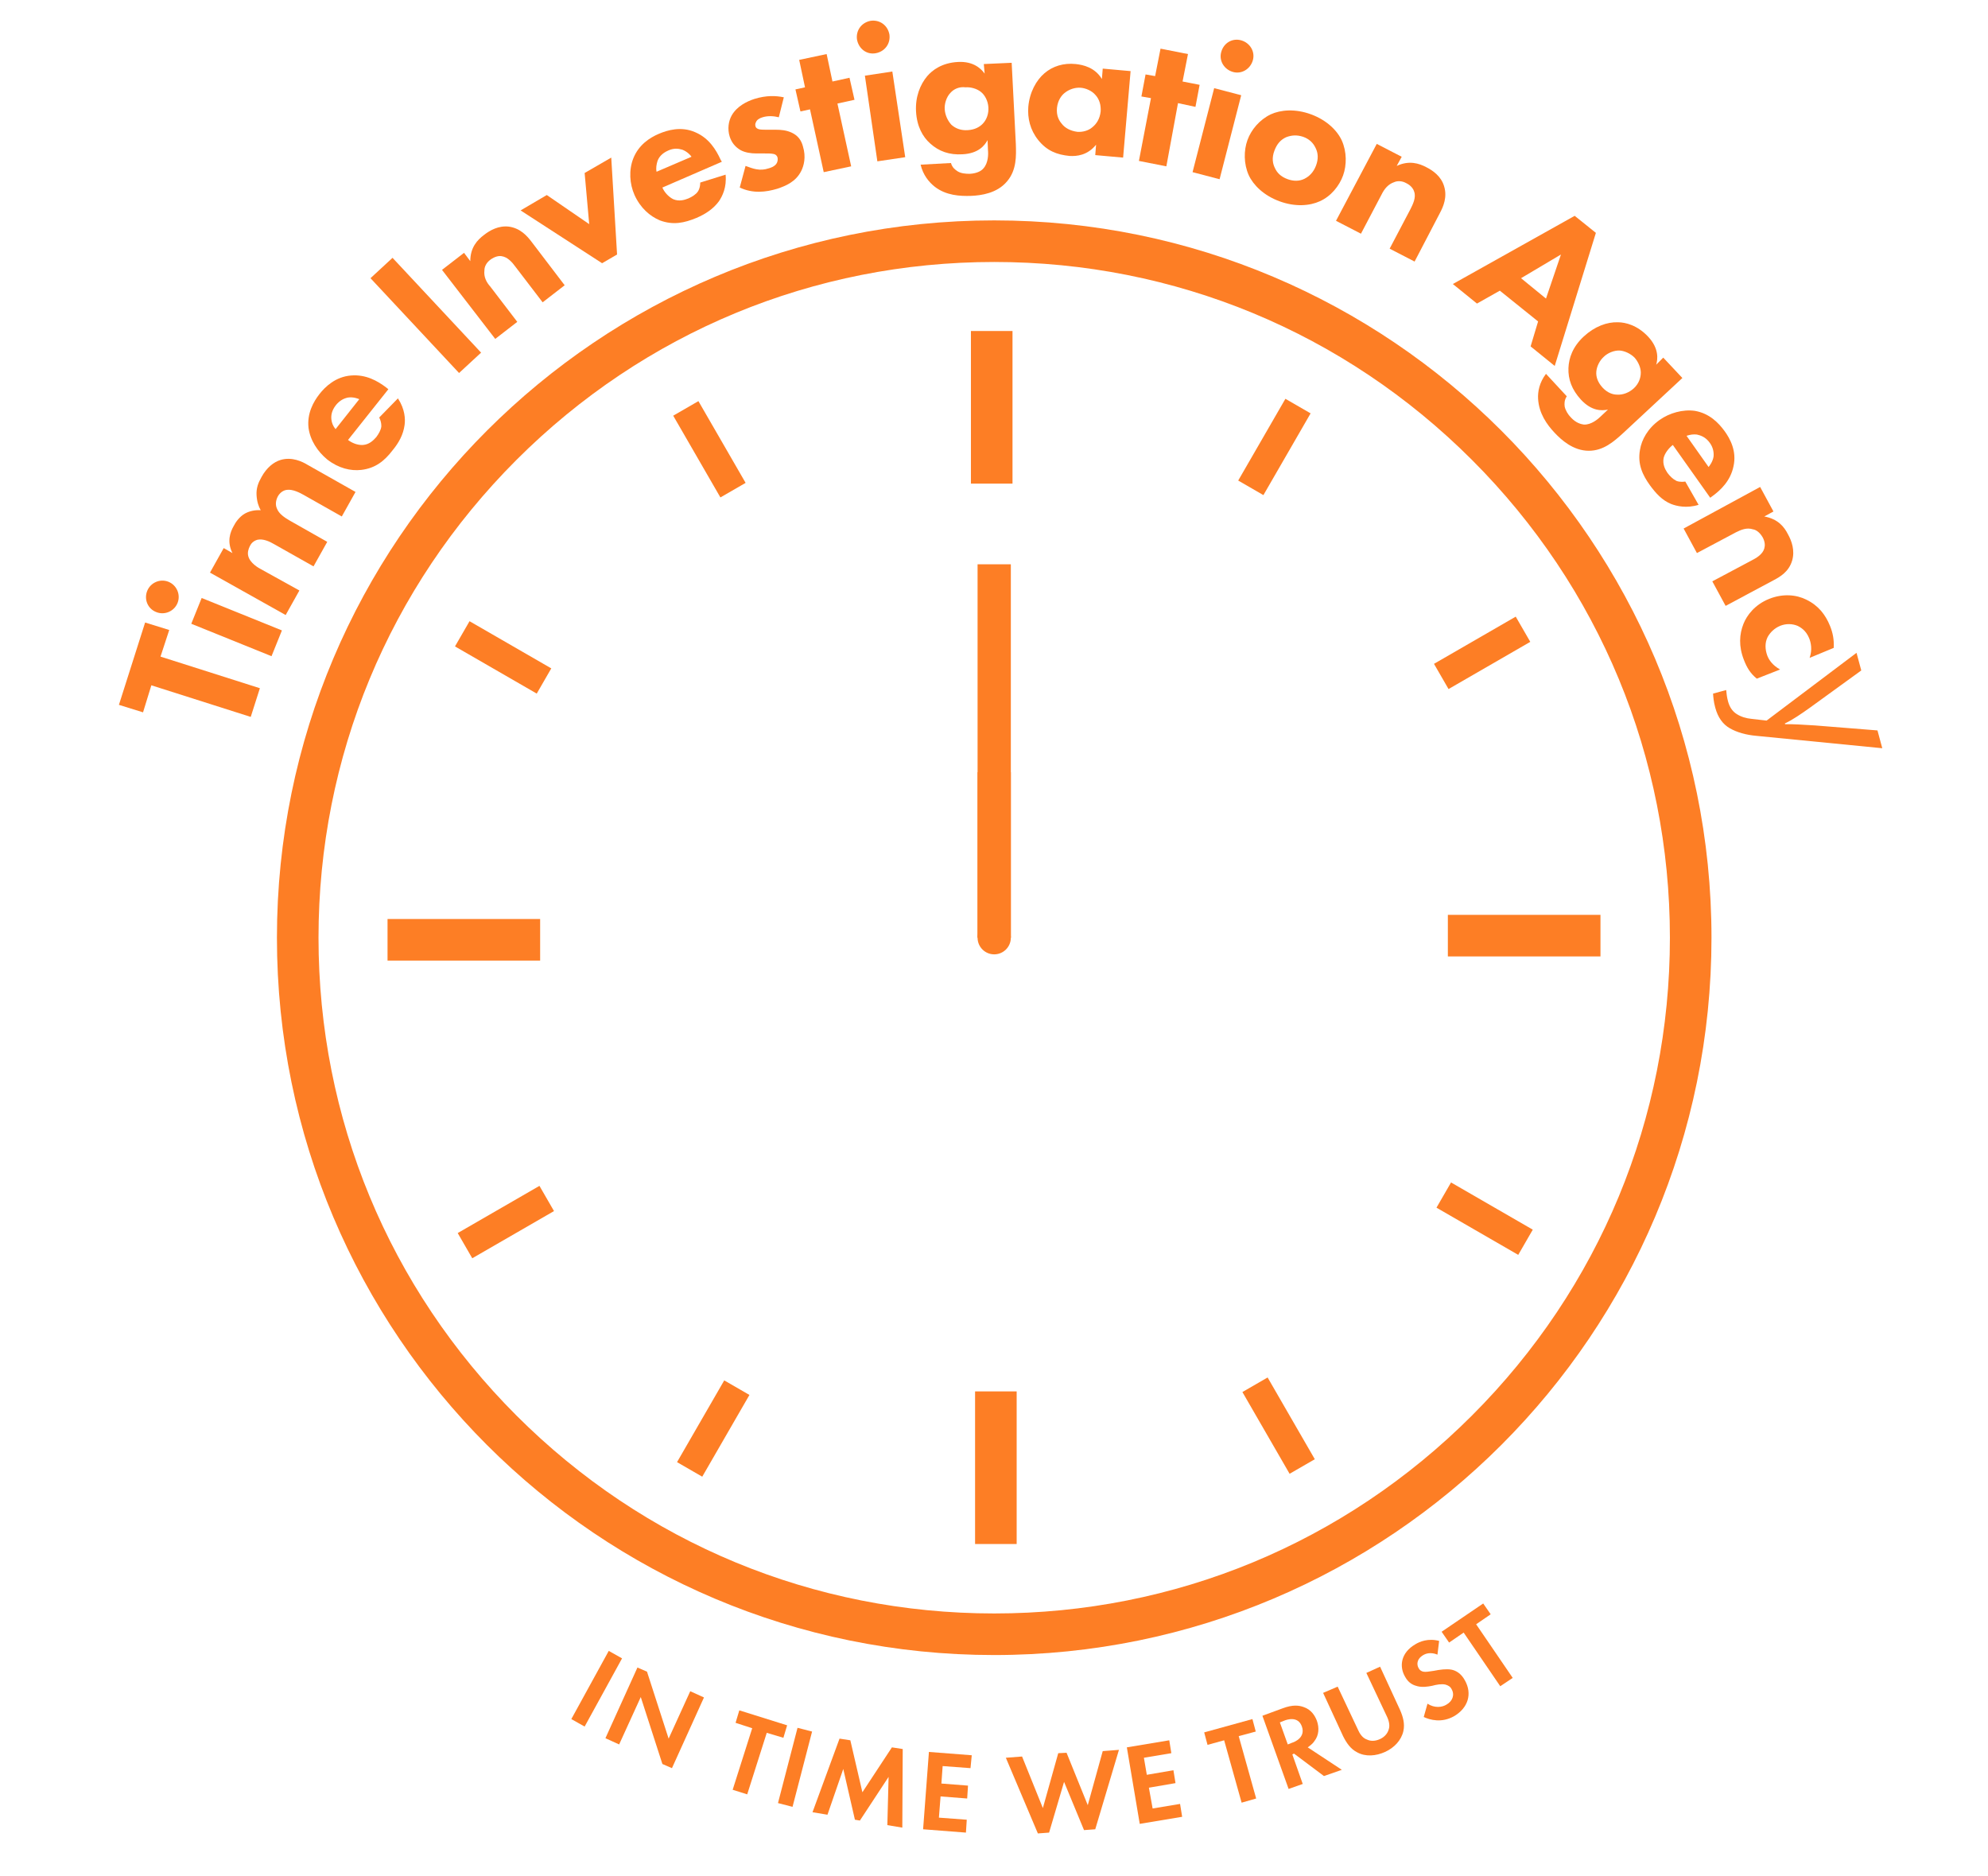
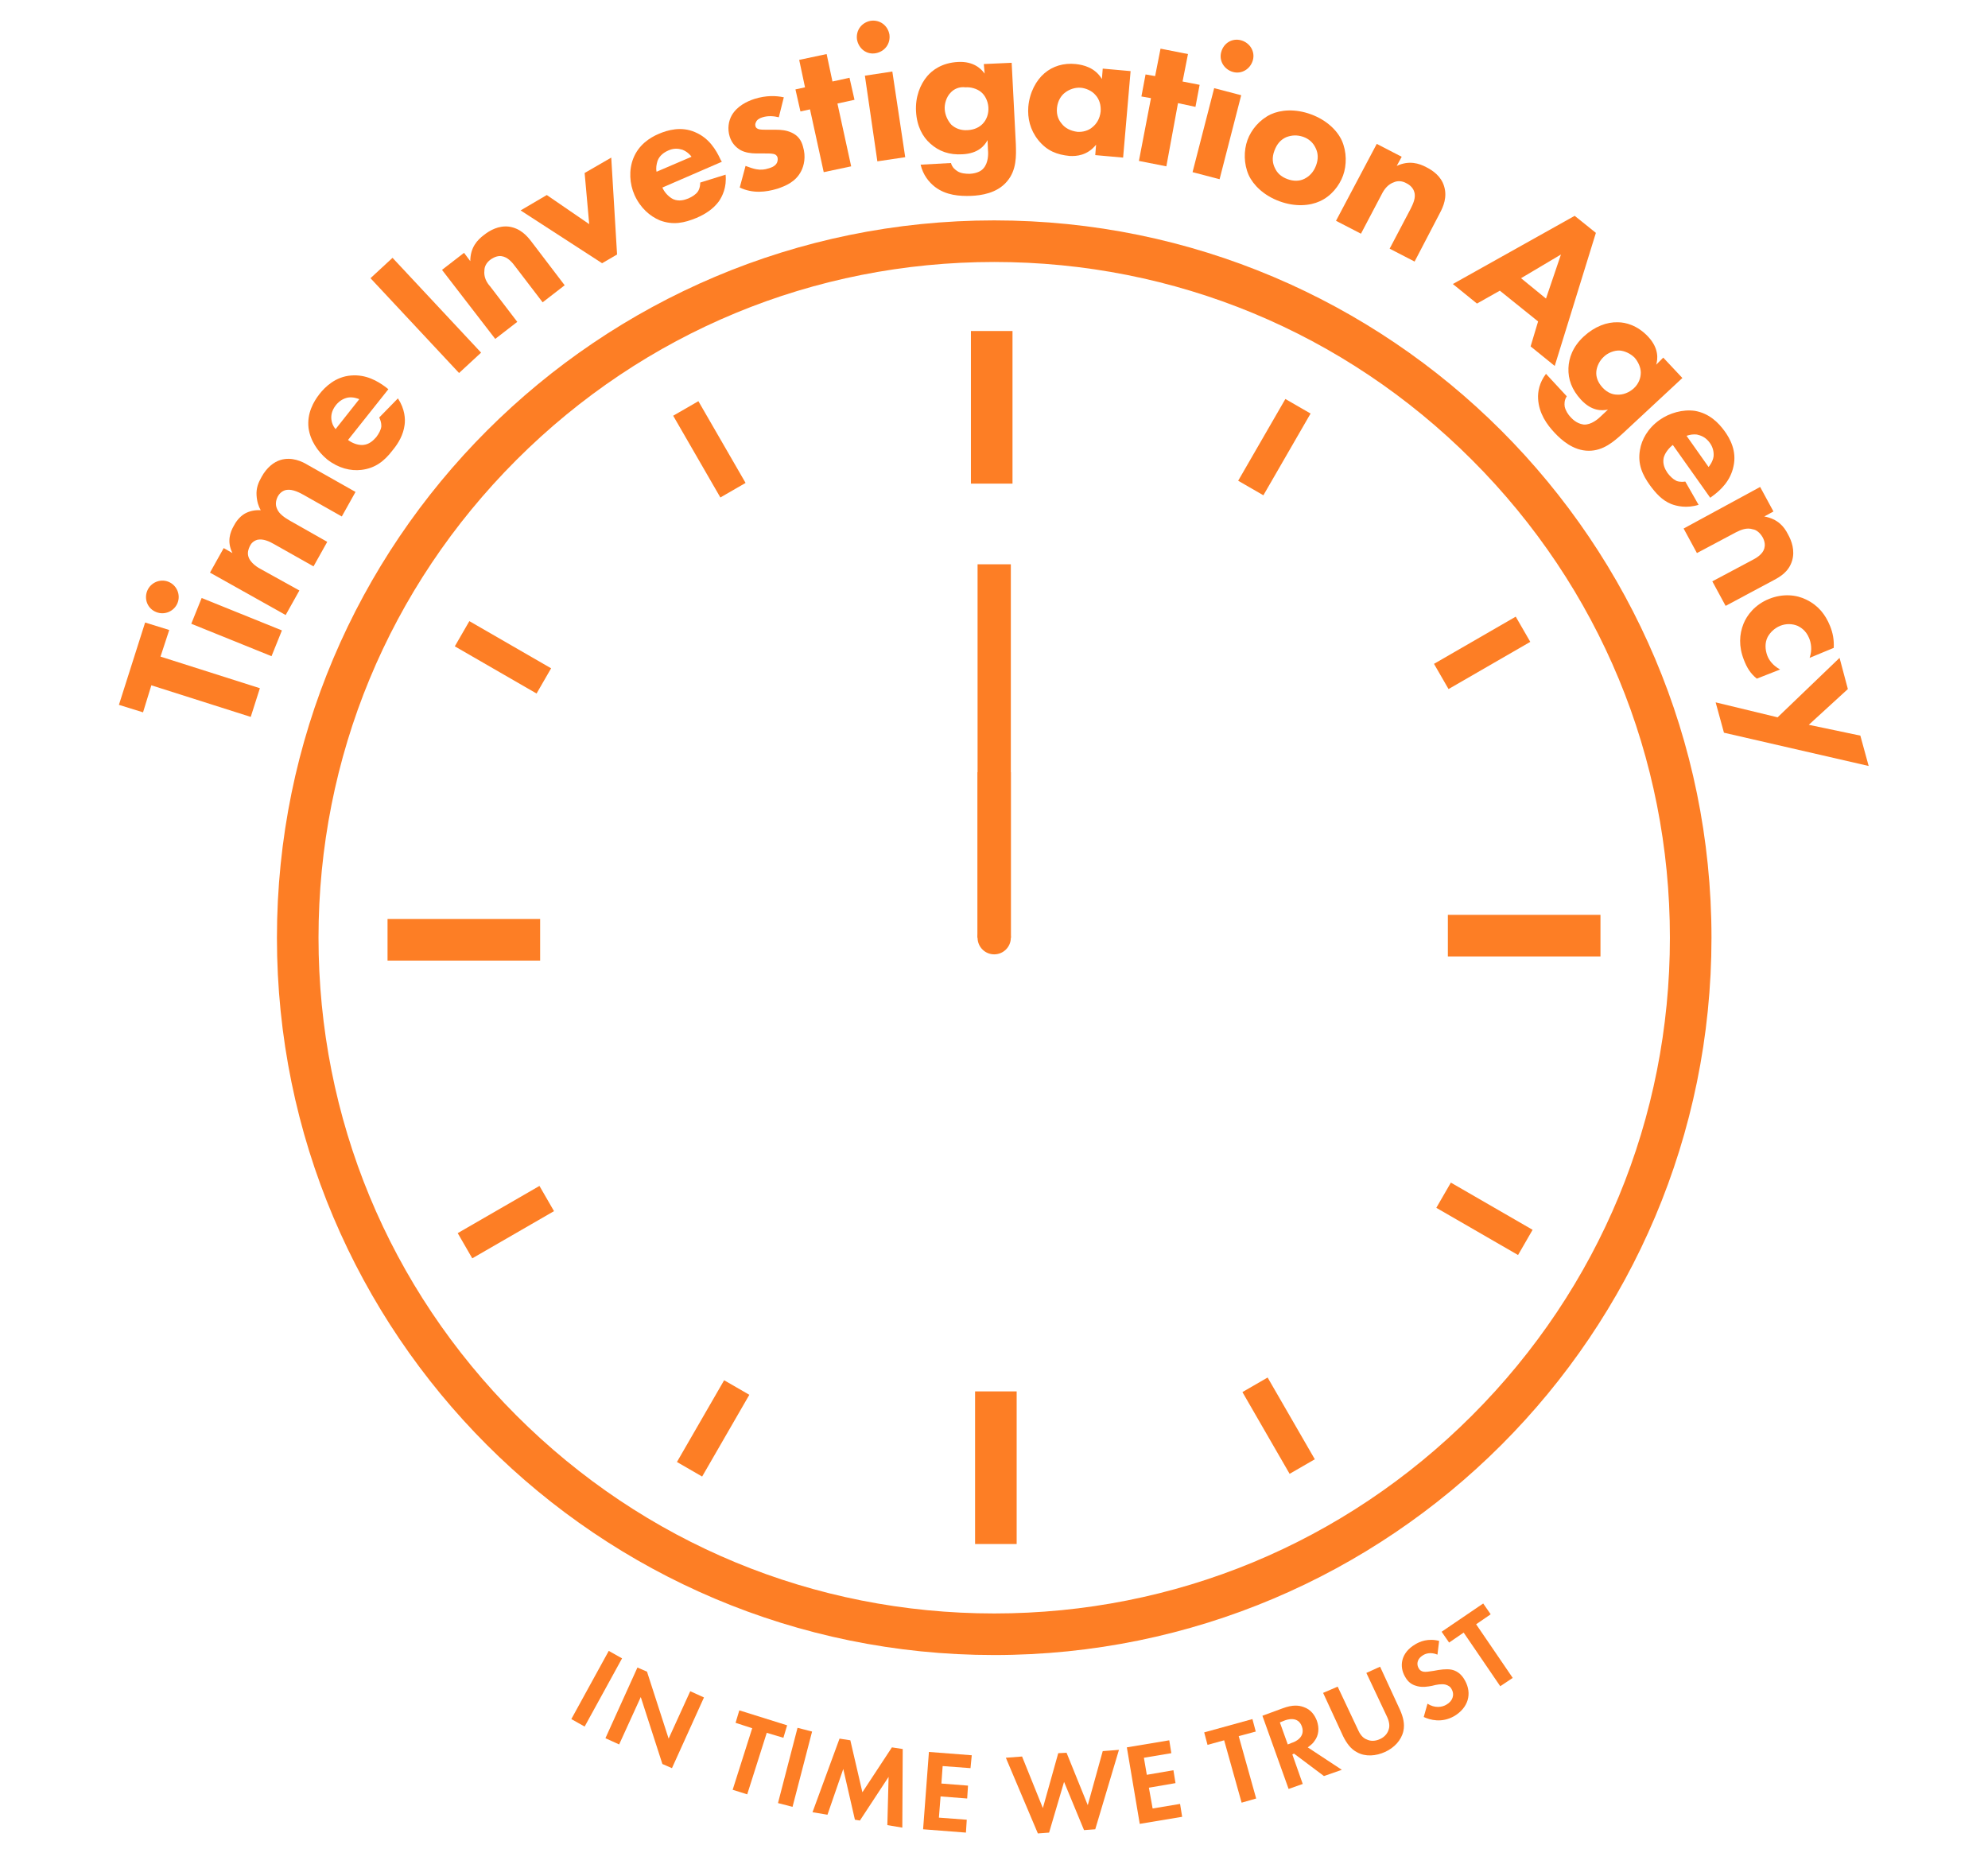
<svg xmlns="http://www.w3.org/2000/svg" version="1.1" id="Layer_2_00000037658393766856929890000007553644921543069360_" x="0px" y="0px" viewBox="0 0 478.1 451" style="enable-background:new 0 0 478.1 451;" xml:space="preserve">
  <style type="text/css">
	.st0{fill:#FD7E25;}
	.st1{enable-background:new    ;}
- 	.st2{font-family:'FuturaPT-Heavy';}
- 	.st3{font-size:46.7px;}
</style>
  <g>
    <g>
      <path class="st0" d="M239.1,63c43.4,0,84.2,16.9,114.9,47.6s47.6,71.5,47.6,114.9s-16.9,84.2-47.6,114.9S282.5,388,239.1,388    s-84.2-16.9-114.9-47.6s-47.6-71.5-47.6-114.9s16.9-84.2,47.6-114.9S195.7,63,239.1,63 M239.1,53c-95.2,0-172.5,77.2-172.5,172.5    S143.8,398,239.1,398s172.5-77.3,172.5-172.5S334.3,53,239.1,53L239.1,53z" />
    </g>
    <g>
      <g>
        <rect x="233.5" y="79.6" class="st0" width="10" height="36.7" />
      </g>
      <g>
        <rect x="93.2" y="221" class="st0" width="36.7" height="10" />
      </g>
      <g>
        <rect x="234.5" y="334.6" class="st0" width="10" height="36.7" />
      </g>
      <g>
        <rect x="348.2" y="220" class="st0" width="36.7" height="10" />
      </g>
      <g>
-         <rect x="167.1" y="96.7" transform="matrix(0.866 -0.5 0.5 0.866 -31.1558 99.7706)" class="st0" width="7" height="22.7" />
+         <rect x="167.1" y="96.7" transform="matrix(0.866 -0.5 0.5 0.866 -31.1638 99.7818)" class="st0" width="7" height="22.7" />
      </g>
      <g>
-         <rect x="117.5" y="146.7" transform="matrix(0.4998 -0.8661 0.8661 0.4998 -76.3622 183.8943)" class="st0" width="7" height="22.7" />
+         <rect x="117.5" y="146.7" transform="matrix(0.4998 -0.8661 0.8661 0.4998 -76.4038 183.876)" class="st0" width="7" height="22.7" />
      </g>
      <g>
-         <rect x="110.3" y="290.4" transform="matrix(0.866 -0.5 0.5 0.866 -130.6447 100.1868)" class="st0" width="22.7" height="7" />
+         <rect x="110.3" y="290.4" transform="matrix(0.866 -0.5 0.5 0.866 -130.6435 100.2027)" class="st0" width="22.7" height="7" />
      </g>
      <g>
-         <rect x="160.2" y="340" transform="matrix(0.5 -0.866 0.866 0.5 -211.7168 320.3435)" class="st0" width="22.7" height="7" />
+         <rect x="160.2" y="340" transform="matrix(0.5 -0.866 0.866 0.5 -211.7419 320.3094)" class="st0" width="22.7" height="7" />
      </g>
      <g>
-         <rect x="304" y="331.5" transform="matrix(0.866 -0.5 0.5 0.866 -130.2238 199.6737)" class="st0" width="7" height="22.7" />
+         <rect x="304" y="331.5" transform="matrix(0.866 -0.5 0.5 0.866 -130.221 199.6844)" class="st0" width="7" height="22.7" />
      </g>
      <g>
-         <rect x="353.5" y="281.7" transform="matrix(0.5 -0.866 0.866 0.5 -75.2373 455.6984)" class="st0" width="7" height="22.7" />
+         <rect x="353.5" y="281.7" transform="matrix(0.5 -0.866 0.866 0.5 -75.2787 455.7344)" class="st0" width="7" height="22.7" />
      </g>
      <g>
-         <rect x="345.1" y="153.5" transform="matrix(0.866 -0.5 0.5 0.866 -30.7425 199.2577)" class="st0" width="22.7" height="7" />
+         <rect x="345.1" y="153.5" transform="matrix(0.866 -0.5 0.5 0.866 -30.7425 199.2598)" class="st0" width="22.7" height="7" />
      </g>
      <g>
-         <rect x="295.2" y="104" transform="matrix(0.5 -0.866 0.866 0.5 60.1163 319.2045)" class="st0" width="22.7" height="7" />
+         <rect x="295.1" y="104" transform="matrix(0.5 -0.866 0.866 0.5 60.1582 319.1629)" class="st0" width="22.7" height="7" />
      </g>
    </g>
    <g>
-       <rect x="235.1" y="185.7" class="st0 hand hours" width="8" height="39.8" />
+       <rect x="235.1" y="185.7" class="st0" width="8" height="39.8" />
    </g>
    <g>
-       <rect x="235.1" y="135.7" class="st0 hand minutes" width="8" height="89.8" />
+       <rect x="235.1" y="135.7" class="st0" width="8" height="89.8" />
    </g>
  </g>
  <g class="st1">
    <path class="st0" d="M38.6,157.9l23.9,7.6l-2.2,6.9l-23.9-7.6l-2,6.5l-5.8-1.8l6.3-19.8l5.8,1.8L38.6,157.9z" />
  </g>
  <g class="st1">
    <path class="st0" d="M35.4,142.1c0.8-2,3.1-3,5.1-2.2s3,3.1,2.2,5.1s-3.1,3-5.1,2.2C35.5,146.4,34.6,144.1,35.4,142.1z M48.5,143.8   l19.3,7.8l-2.5,6.2L46,150L48.5,143.8z" />
  </g>
  <g class="st1">
    <path class="st0" d="M50.5,137.7l3.3-5.9l2.1,1.2c-1.4-2.8-0.5-5.1,0.3-6.5c0.4-0.8,1.3-2.2,2.7-3c1.1-0.6,2.4-0.9,3.8-0.8   c-0.5-0.9-0.9-2-1-3.6c-0.1-1.7,0.4-3,1.2-4.4c1.2-2.2,2.9-3.6,4.6-4.1c2.7-0.8,5.2,0.4,6.5,1.2l11.5,6.5l-3.3,5.9L73,119   c-0.9-0.5-2.6-1.4-4-1.2c-0.9,0.1-1.7,0.7-2.2,1.6c-0.5,1-0.6,2-0.2,2.9c0.5,1.3,1.9,2.2,3.1,2.9l9,5.1l-3.3,5.9l-9.4-5.3   c-1.2-0.7-2.7-1.4-4.1-1.1c-1,0.3-1.5,0.9-1.8,1.5c-0.4,0.8-0.6,1.6-0.4,2.4c0.4,1.7,2.5,2.9,3.1,3.2L72,142l-3.3,5.9L50.5,137.7z" />
  </g>
  <g class="st1">
    <path class="st0" d="M93.4,93.6l-9.7,12.2c0.9,0.7,2.3,1.3,3.6,1.2c1.5-0.1,2.5-1.1,3.2-1.9c0.6-0.8,1.1-1.7,1.2-2.5   c0-0.1,0.1-1-0.5-2.2l4.5-4.6c1.7,2.6,1.8,5,1.6,6.4c-0.3,2.3-1.4,4.3-2.9,6.1c-1.9,2.5-4.1,4.3-7.5,4.7c-2.6,0.3-5.5-0.4-8.2-2.5   c-2.3-1.9-4.1-4.6-4.5-7.6c-0.4-3.5,1.2-6.3,2.6-8.1s3.9-4.2,7.6-4.5c3.6-0.3,6.4,1.3,8.5,2.9L93.4,93.6z M86.4,96   c-0.2-0.1-1.4-0.6-2.7-0.4c-1,0.2-2,0.7-2.9,1.8c-1.1,1.4-1.2,2.6-1.1,3.5c0.1,0.8,0.4,1.6,1,2.3L86.4,96z" />
  </g>
  <g class="st1">
    <path class="st0" d="M94.4,62l21.3,22.8l-5.3,4.9L89.1,66.9L94.4,62z" />
  </g>
  <g class="st1">
    <path class="st0" d="M106.3,64.9l5.3-4.1l1.5,2c0-3.3,1.7-5.1,3.3-6.3c1.4-1.1,3.5-2.3,6-2c2.8,0.4,4.4,2.3,5.4,3.6l8,10.5   l-5.3,4.1l-6.5-8.5c-0.8-1.1-1.9-2.4-3.4-2.6c-0.7-0.1-1.6,0.1-2.6,0.8c-1.1,0.8-1.5,1.8-1.5,2.6c-0.2,1.6,0.5,2.9,1.4,3.9l6.5,8.5   l-5.3,4.1L106.3,64.9z" />
  </g>
  <g class="st1">
    <path class="st0" d="M131.5,46.9l10.2,7l-1.1-12.3l6.4-3.7l1.4,23.3l-3.6,2.1l-19.6-12.7L131.5,46.9z" />
  </g>
  <g class="st1">
    <path class="st0" d="M173.6,38.9l-14.3,6.2c0.4,1,1.4,2.2,2.6,2.8c1.4,0.6,2.7,0.2,3.7-0.2c0.9-0.4,1.8-1,2.2-1.6   c0.1-0.1,0.6-0.9,0.6-2.2l6.1-1.9c0.3,3.1-0.8,5.2-1.6,6.4c-1.4,1.9-3.3,3.1-5.4,4c-2.9,1.2-5.6,1.8-8.8,0.6c-2.4-1-4.7-3-6.1-6.1   c-1.2-2.7-1.4-6-0.3-8.8c1.3-3.3,4-5,6.1-5.9s5.4-1.9,8.8-0.4c3.3,1.4,5,4.2,6.1,6.6L173.6,38.9z M166.3,37.7   c-0.1-0.2-0.9-1.2-2.2-1.7c-1-0.3-2.1-0.4-3.4,0.2c-1.6,0.7-2.3,1.7-2.6,2.6c-0.2,0.7-0.4,1.6-0.2,2.5L166.3,37.7z" />
  </g>
  <g class="st1">
    <path class="st0" d="M187.3,28.2c-1.2-0.3-2.6-0.4-3.9,0c-0.7,0.2-1.4,0.6-1.6,1.2c-0.2,0.3-0.2,0.7-0.1,1c0.1,0.4,0.5,0.6,0.9,0.7   c0.5,0.1,1.2,0.1,2.1,0.1h1.9c1.2,0,2.5,0.1,3.8,0.7c1.5,0.7,2.3,1.8,2.7,3.3c0.8,2.6,0.2,4.7-0.4,5.9c-1.3,2.6-3.7,3.6-5.8,4.3   c-2.7,0.8-5.8,1.2-9-0.3l1.4-5.2c0.8,0.3,1.9,0.7,2.6,0.8c1,0.2,2,0.1,2.9-0.2c0.4-0.1,1.4-0.4,1.9-1.1c0.3-0.4,0.4-1,0.3-1.5   c-0.1-0.4-0.4-0.8-1.1-0.9c-0.5-0.1-1.2-0.1-2.2-0.1h-1.8c-1.3,0-2.7-0.2-3.8-0.8c-1.2-0.7-2.1-1.7-2.6-3.2   c-0.6-1.9-0.3-3.8,0.5-5.2c1.3-2.2,3.6-3.3,5.4-3.9c2.9-0.9,5.2-0.8,7.1-0.4L187.3,28.2z" />
  </g>
  <g class="st1">
    <path class="st0" d="M201.4,24.9l3.3,15.1l-6.6,1.4l-3.3-15.1l-2.3,0.5l-1.2-5.3l2.3-0.5l-1.4-6.6l6.6-1.4l1.4,6.6l4.1-0.9l1.2,5.3   L201.4,24.9z" />
  </g>
  <g class="st1">
    <path class="st0" d="M209.4,5c2.2-0.3,4.1,1.1,4.5,3.3c0.3,2.2-1.1,4.1-3.3,4.5s-4.1-1.1-4.5-3.3C205.8,7.3,207.2,5.4,209.4,5z    M214.6,17.2l3.1,20.6l-6.7,1l-3-20.6L214.6,17.2z" />
  </g>
  <g class="st1">
    <path class="st0" d="M236.6,15.4l6.7-0.3l1,19.5c0.1,2.9,0.2,6.3-2.1,9c-2.4,2.9-6.3,3.4-8.6,3.5c-2.8,0.1-6.1-0.1-8.8-2.2   c-1.4-1.1-2.8-2.8-3.4-5.3l7.3-0.4c0.3,1.1,1,1.6,1.6,2c0.8,0.5,1.9,0.6,2.9,0.6c1.9-0.1,2.9-0.8,3.3-1.3c1.2-1.3,1.2-3.5,1.1-4.4   l-0.1-2.4c-0.7,1.3-2.2,3.2-6,3.4c-3.2,0.2-5.7-0.7-7.8-2.6c-1.8-1.6-3.2-4.1-3.4-7.7c-0.2-3.5,1-6.5,2.7-8.5   c1.2-1.4,3.5-3.2,7.4-3.4c3.8-0.2,5.6,1.7,6.4,2.8L236.6,15.4z M228.6,22.3c-1,1-1.5,2.7-1.4,4c0.1,1.4,0.7,2.7,1.6,3.7   c1,0.9,2.3,1.4,3.9,1.3c1.8-0.1,2.9-0.8,3.6-1.5c1-1,1.5-2.5,1.4-4c-0.1-1.6-0.9-3-1.8-3.7c-1-0.8-2.5-1.2-3.7-1.1   C230.7,20.8,229.4,21.4,228.6,22.3z" />
  </g>
  <g class="st1">
    <path class="st0" d="M265.2,16.5l6.7,0.6l-1.8,20.8l-6.7-0.6l0.2-2.5c-2.1,2.6-4.7,2.8-6.4,2.7c-3-0.3-5.4-1.2-7.5-3.8   c-2-2.5-2.6-5.3-2.4-8c0.3-3.5,1.9-6.4,3.9-8.1s4.6-2.5,7.5-2.2c1.8,0.2,4.6,0.8,6.3,3.6L265.2,16.5z M256.1,22.3   c-0.8,0.6-1.7,1.8-1.9,3.6c-0.2,1.9,0.5,3.1,1.1,3.8c0.8,1.1,2.2,1.8,3.8,2c1.3,0.1,2.7-0.3,3.6-1.1c1-0.8,1.8-2,2-3.8   c0.1-1.5-0.3-2.9-1.2-3.9c-0.9-1.1-2.4-1.7-3.6-1.8C258.5,21,257.1,21.5,256.1,22.3z" />
  </g>
  <g class="st1">
    <path class="st0" d="M283.3,24.8L280.5,40l-6.6-1.3l2.9-15.1l-2.3-0.4l1-5.3l2.3,0.4l1.3-6.6l6.6,1.3l-1.3,6.6l4.1,0.8l-1,5.3   L283.3,24.8z" />
  </g>
  <g class="st1">
    <path class="st0" d="M298.5,22.9l-5.2,20.2l-6.5-1.7l5.2-20.2L298.5,22.9z M298.5,9.7c2.1,0.6,3.4,2.7,2.8,4.8s-2.7,3.4-4.8,2.8   c-2.1-0.6-3.4-2.7-2.8-4.8C294.3,10.3,296.4,9.1,298.5,9.7z" />
  </g>
  <g class="st1">
    <path class="st0" d="M317.4,48.4c-2.4,1.1-5.9,1.4-9.7,0c-3.8-1.4-6.3-3.9-7.4-6.3c-1.2-2.7-1.2-5.9-0.3-8.4s2.9-4.9,5.6-6.2   c2.4-1.1,5.9-1.4,9.7,0c3.8,1.4,6.3,3.9,7.4,6.3c1.2,2.7,1.2,5.9,0.3,8.4S320.1,47.2,317.4,48.4z M309.3,33   c-1.3,0.6-2.2,1.6-2.8,3.2c-0.7,1.8-0.4,3.2,0.1,4.2c0.5,1.1,1.4,2.1,3.1,2.7c1.4,0.5,2.8,0.5,4-0.1s2.2-1.6,2.8-3.2   c0.6-1.6,0.5-3-0.1-4.2c-0.6-1.3-1.6-2.2-3-2.7C311.9,32.4,310.6,32.5,309.3,33z" />
  </g>
  <g class="st1">
    <path class="st0" d="M331.1,34.6l6,3.1l-1.2,2.2c3-1.4,5.4-0.6,7.1,0.3c1.6,0.8,3.6,2.2,4.3,4.6c0.8,2.6-0.2,4.9-1,6.4l-6.1,11.7   l-6-3.1l5-9.5c0.6-1.2,1.4-2.8,0.9-4.2c-0.2-0.7-0.8-1.5-1.8-2c-1.2-0.7-2.3-0.6-3-0.3c-1.5,0.5-2.4,1.7-3,2.9l-5,9.5l-6-3.1   L331.1,34.6z" />
  </g>
  <g class="st1">
    <path class="st0" d="M369.9,77.3l-9.2-7.4l-5.5,3.1l-5.8-4.7l29.3-16.4l5.1,4.1l-9.9,32l-5.8-4.7L369.9,77.3z M371.8,71.8l3.6-10.6   l-9.6,5.7L371.8,71.8z" />
  </g>
  <g class="st1">
    <path class="st0" d="M400,86l4.6,4.9l-14.3,13.3c-2.2,2-4.7,4.2-8.2,4.2c-3.8,0-6.7-2.7-8.2-4.3c-1.9-2-3.8-4.7-4-8.2   c-0.1-1.7,0.3-3.9,1.9-6l5,5.4c-0.6,0.9-0.6,1.8-0.5,2.5c0.2,0.9,0.8,1.9,1.5,2.6c1.3,1.4,2.5,1.6,3.1,1.7c1.8,0.1,3.5-1.4,4.1-2   l1.7-1.6c-1.5,0.3-3.9,0.4-6.5-2.4c-2.2-2.4-3.1-4.9-3-7.6c0.1-2.4,1-5.1,3.7-7.6c2.6-2.4,5.6-3.5,8.2-3.4c1.8,0,4.7,0.7,7.3,3.5   c2.6,2.8,2.3,5.4,1.9,6.7L400,86z M389.6,84.3c-1.4-0.1-3,0.6-3.9,1.5c-1,0.9-1.7,2.3-1.8,3.6s0.4,2.6,1.5,3.8   c1.2,1.3,2.5,1.7,3.5,1.7c1.4,0.1,2.9-0.5,4-1.5c1.2-1.1,1.7-2.5,1.7-3.8s-0.7-2.7-1.5-3.6C392.1,85,390.7,84.4,389.6,84.3z" />
  </g>
  <g class="st1">
    <path class="st0" d="M411.3,119.7l-9-12.7c-0.9,0.7-1.9,1.9-2.2,3.1c-0.3,1.5,0.3,2.7,0.9,3.6c0.6,0.8,1.3,1.5,2.1,1.9   c0.1,0.1,1,0.4,2.2,0.2l3.2,5.6c-2.9,0.9-5.3,0.3-6.6-0.2c-2.2-0.9-3.7-2.6-5.1-4.5c-1.8-2.5-3-5.1-2.4-8.5   c0.4-2.5,1.9-5.2,4.7-7.2c2.4-1.7,5.6-2.6,8.5-2.2c3.5,0.6,5.7,2.9,7.1,4.8s3,4.9,2.2,8.5c-0.7,3.5-3.1,5.8-5.2,7.3L411.3,119.7z    M410.9,112.3c0.1-0.1,1-1.2,1.2-2.5c0.1-1-0.1-2.2-0.9-3.3c-1-1.4-2.2-1.8-3.1-2c-0.8-0.1-1.6,0-2.5,0.3L410.9,112.3z" />
  </g>
  <g class="st1">
    <path class="st0" d="M423.3,117.1l3.2,5.9l-2.2,1.2c3.3,0.6,4.8,2.5,5.7,4.3c0.9,1.6,1.7,3.9,1,6.3c-0.8,2.7-2.9,3.9-4.4,4.7   l-11.6,6.2l-3.2-5.9l9.4-5c1.2-0.6,2.7-1.5,3.1-2.9c0.2-0.7,0.2-1.6-0.4-2.7c-0.7-1.2-1.6-1.8-2.3-1.9c-1.5-0.5-2.9,0.1-4.1,0.7   l-9.4,5l-3.2-5.9L423.3,117.1z" />
  </g>
  <g class="st1">
    <path class="st0" d="M435.2,158.2c0.7-2,0.3-3.7-0.1-4.7c-0.8-2-2.2-2.7-2.8-3c-1.2-0.5-2.7-0.6-4.2,0c-1.4,0.6-2.4,1.6-3,2.7   c-0.7,1.4-0.6,3-0.1,4.4c0.4,1.1,1.3,2.4,3.1,3.4l-5.6,2.2c-1.6-1.3-2.4-2.7-3.1-4.5c-1.3-3.3-1.1-6.2-0.1-8.7c0.8-2,2.7-4.6,6.2-6   c3.3-1.3,6.5-1,8.9,0.2c2.9,1.4,4.6,3.6,5.7,6.3c0.7,1.7,1,3.4,0.9,5.3L435.2,158.2z" />
  </g>
-   <text transform="matrix(0.2607 0.9654 -0.9654 0.2607 422.3017 163.47)" class="st0 st2 st3">y</text>
+   <g class="st1">
+     <path class="st0" d="M427.5,172.5l14.9-14.3l2,7.5l-9.4,8.6l12.4,2.6l2,7.3l-34.8-8l-2-7.3L427.5,172.5z" />
+   </g>
  <g class="st1">
    <path class="st0" d="M149.6,398.8l-9,16.4l-3.2-1.8l9-16.4L149.6,398.8z" />
  </g>
  <g class="st1">
    <path class="st0" d="M145.6,418l7.7-17l2.3,1l5.2,16.1l5.2-11.4l3.3,1.5l-7.7,17l-2.3-1l-5.2-16.1l-5.2,11.4L145.6,418z" />
  </g>
  <g class="st1">
    <path class="st0" d="M184.4,416.7l-4.7,14.8l-3.5-1.1l4.7-14.8l-4-1.3l0.9-3l11.5,3.6l-0.9,3L184.4,416.7z" />
  </g>
  <g class="st1">
    <path class="st0" d="M195.3,416.4l-4.7,18.1l-3.5-0.9l4.7-18.1L195.3,416.4z" />
  </g>
  <g class="st1">
    <path class="st0" d="M201.9,418.1l2.6,0.4l2.9,12.5l7.1-10.8l2.6,0.4l-0.1,18.9l-3.6-0.6l0.3-11.6l-6.9,10.5l-1.2-0.2l-2.8-12.2   l-3.8,11l-3.6-0.6L201.9,418.1z" />
  </g>
  <g class="st1">
    <path class="st0" d="M233.4,425.2l-6.7-0.5l-0.3,4.2l6.4,0.5l-0.2,3.1l-6.4-0.5l-0.4,5.1l6.7,0.5l-0.2,3.1l-10.3-0.8l1.4-18.6   l10.3,0.8L233.4,425.2z" />
  </g>
  <g class="st1">
    <path class="st0" d="M252.3,440.7l-2.7,0.2l-7.7-18.2l3.9-0.3l5,12.4l3.7-13.2l2-0.1l5.1,12.6l3.6-13l3.9-0.3l-5.7,19.1l-2.7,0.2   l-4.8-11.6L252.3,440.7z" />
  </g>
  <g class="st1">
    <path class="st0" d="M281.7,421.6l-6.6,1.1l0.7,4.1l6.4-1.1l0.5,3.1l-6.4,1.1l0.9,5l6.6-1.1l0.5,3.1l-10.2,1.7l-3.1-18.4l10.2-1.7   L281.7,421.6z" />
  </g>
  <g class="st1">
    <path class="st0" d="M297.9,417.5l4.2,15l-3.5,1l-4.2-15l-4,1.1l-0.8-3l11.6-3.2l0.8,3L297.9,417.5z" />
  </g>
  <g class="st1">
    <path class="st0" d="M308.5,410.8c2.4-0.9,3.9-0.7,5-0.3c1.8,0.6,2.7,2,3.2,3.3c0.6,1.7,0.5,3.5-0.6,4.9c-0.3,0.5-0.9,1-1.6,1.5   l8.2,5.4l-4.3,1.5l-7.2-5.4l-0.4,0.2l2.5,7.1l-3.4,1.2l-6.3-17.6L308.5,410.8z M309.7,419.5l1-0.4c0.7-0.2,3.3-1.3,2.4-3.9   s-3.6-1.7-4.3-1.4l-1,0.4L309.7,419.5z" />
  </g>
  <g class="st1">
    <path class="st0" d="M321.7,405.6l5,10.6c0.6,1.3,1.4,1.9,2,2.1c0.8,0.4,1.9,0.5,3.2-0.1c1.3-0.6,1.9-1.6,2.1-2.4   c0.2-0.6,0.2-1.6-0.4-2.9l-5-10.6l3.3-1.5l4.8,10.4c0.7,1.6,1.2,3.3,0.8,5.1c-0.5,2.2-2.2,4-4.4,5c-2.2,1-4.7,1.2-6.7,0.1   c-1.6-0.8-2.6-2.3-3.4-3.9l-4.8-10.4L321.7,405.6z" />
  </g>
  <g class="st1">
    <path class="st0" d="M345.7,397.9c-1.7-0.7-2.9-0.2-3.4,0.1c-1.7,1-1.6,2.4-1.1,3.2c0.2,0.4,0.6,0.7,1.1,0.8c0.6,0.1,1.2,0,2.5-0.2   c1.5-0.3,3-0.5,4.2-0.3c1.1,0.2,2.4,0.9,3.3,2.6c1.8,3.2,0.8,6.6-2.6,8.6c-3,1.7-5.8,0.9-7.3,0.2l0.9-3.2c1.7,1.1,3.5,0.9,4.6,0.2   c1.4-0.8,2-2.3,1.2-3.7c-0.3-0.6-0.8-0.9-1.5-1.1c-0.9-0.2-2.1,0-3.2,0.3c-1,0.2-2.3,0.4-3.5,0.1c-0.8-0.2-2.1-0.6-3-2.3   c-1.4-2.4-1.1-5.7,2.5-7.8c1-0.6,3-1.5,5.7-0.8L345.7,397.9z" />
  </g>
  <g class="st1">
    <path class="st0" d="M355,390.6l8.8,12.9l-3,2l-8.8-12.9l-3.5,2.4l-1.8-2.6l10-6.8l1.8,2.6L355,390.6z" />
  </g>
  <circle class="st0" cx="239.1" cy="225.5" r="4" />
</svg>
